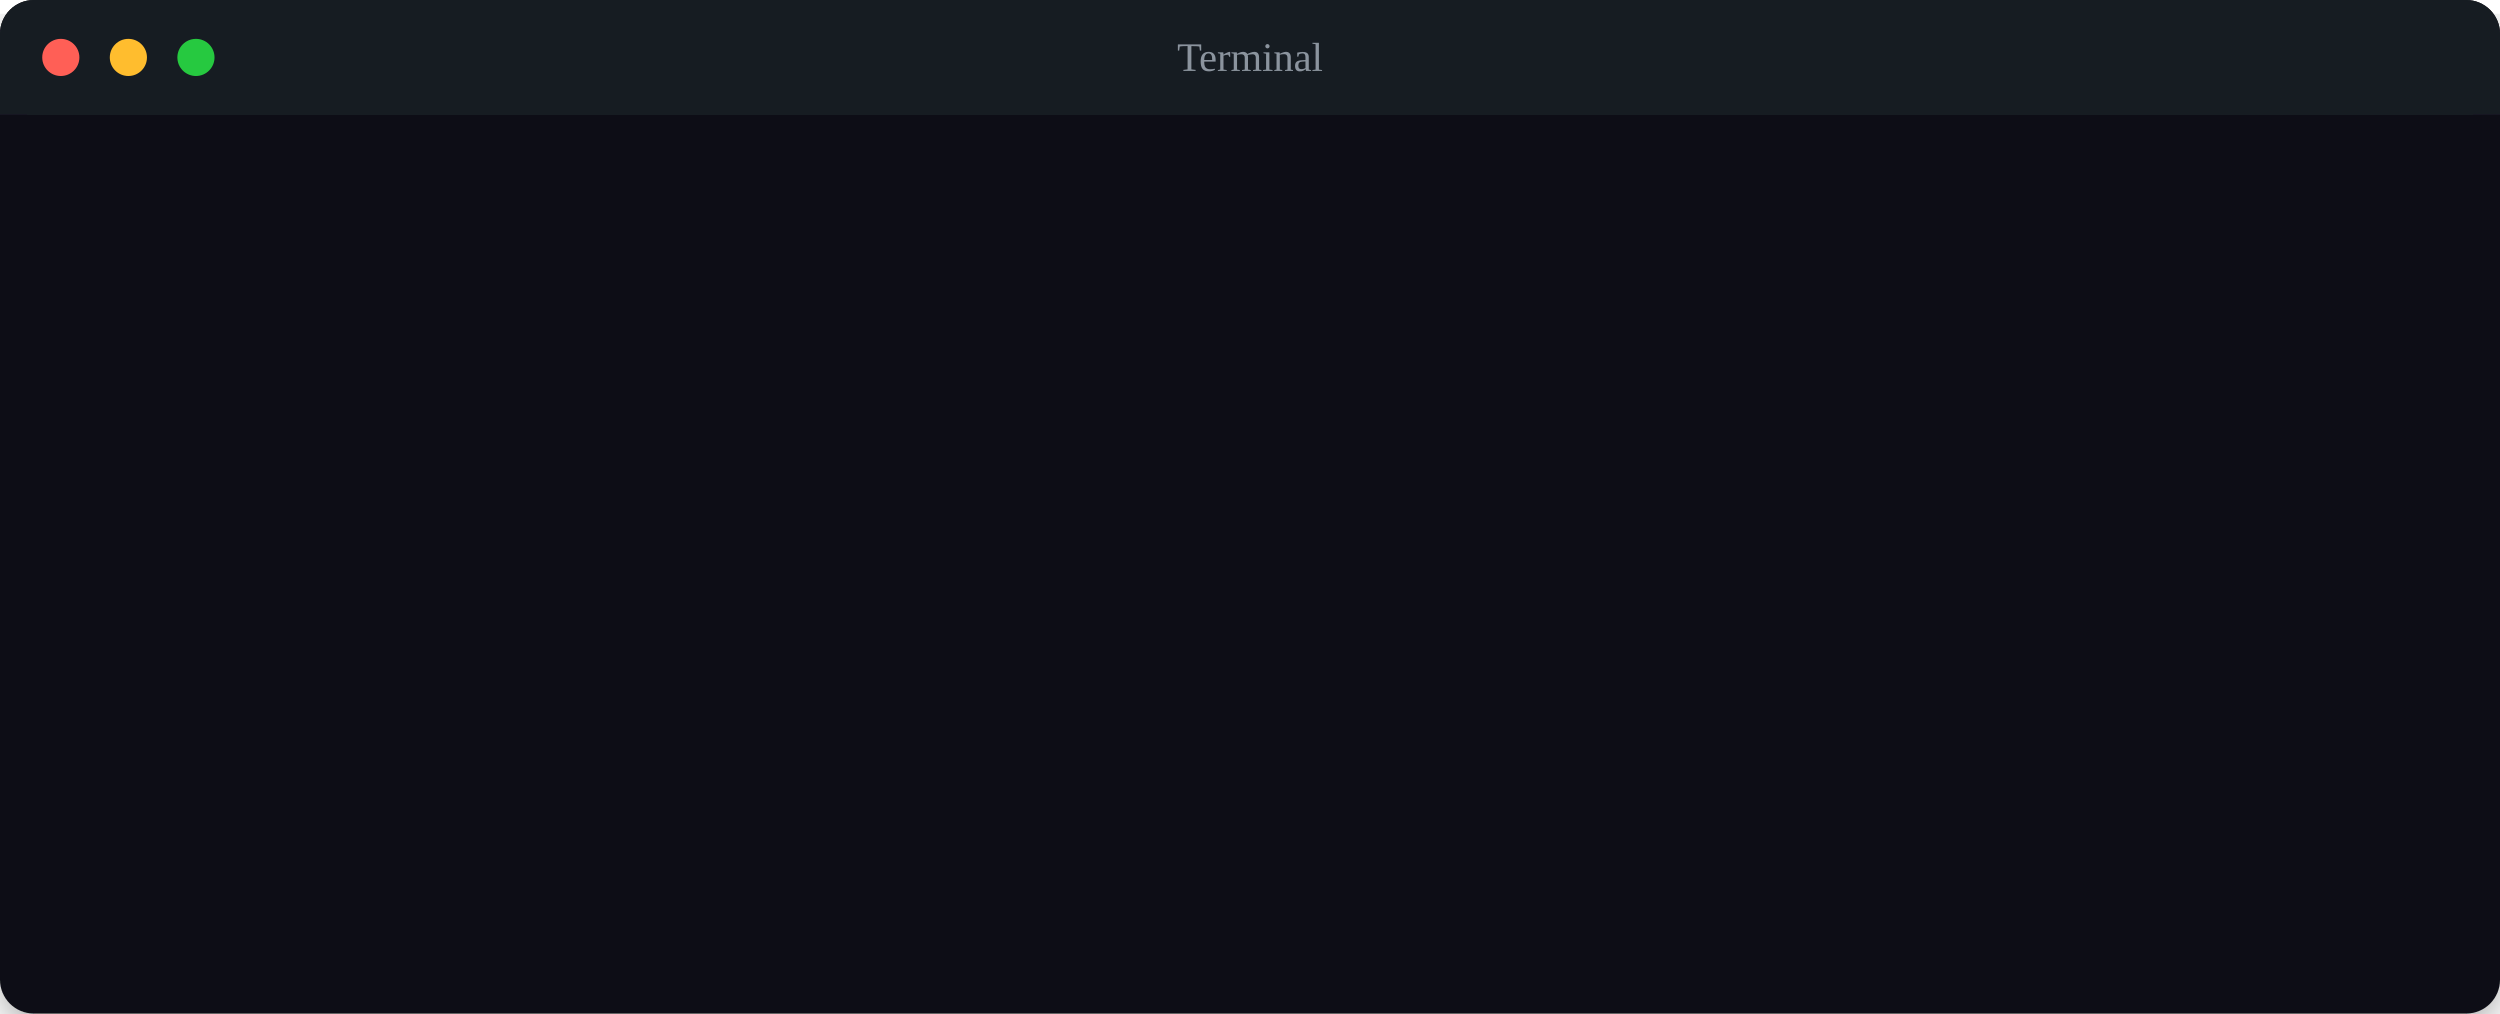
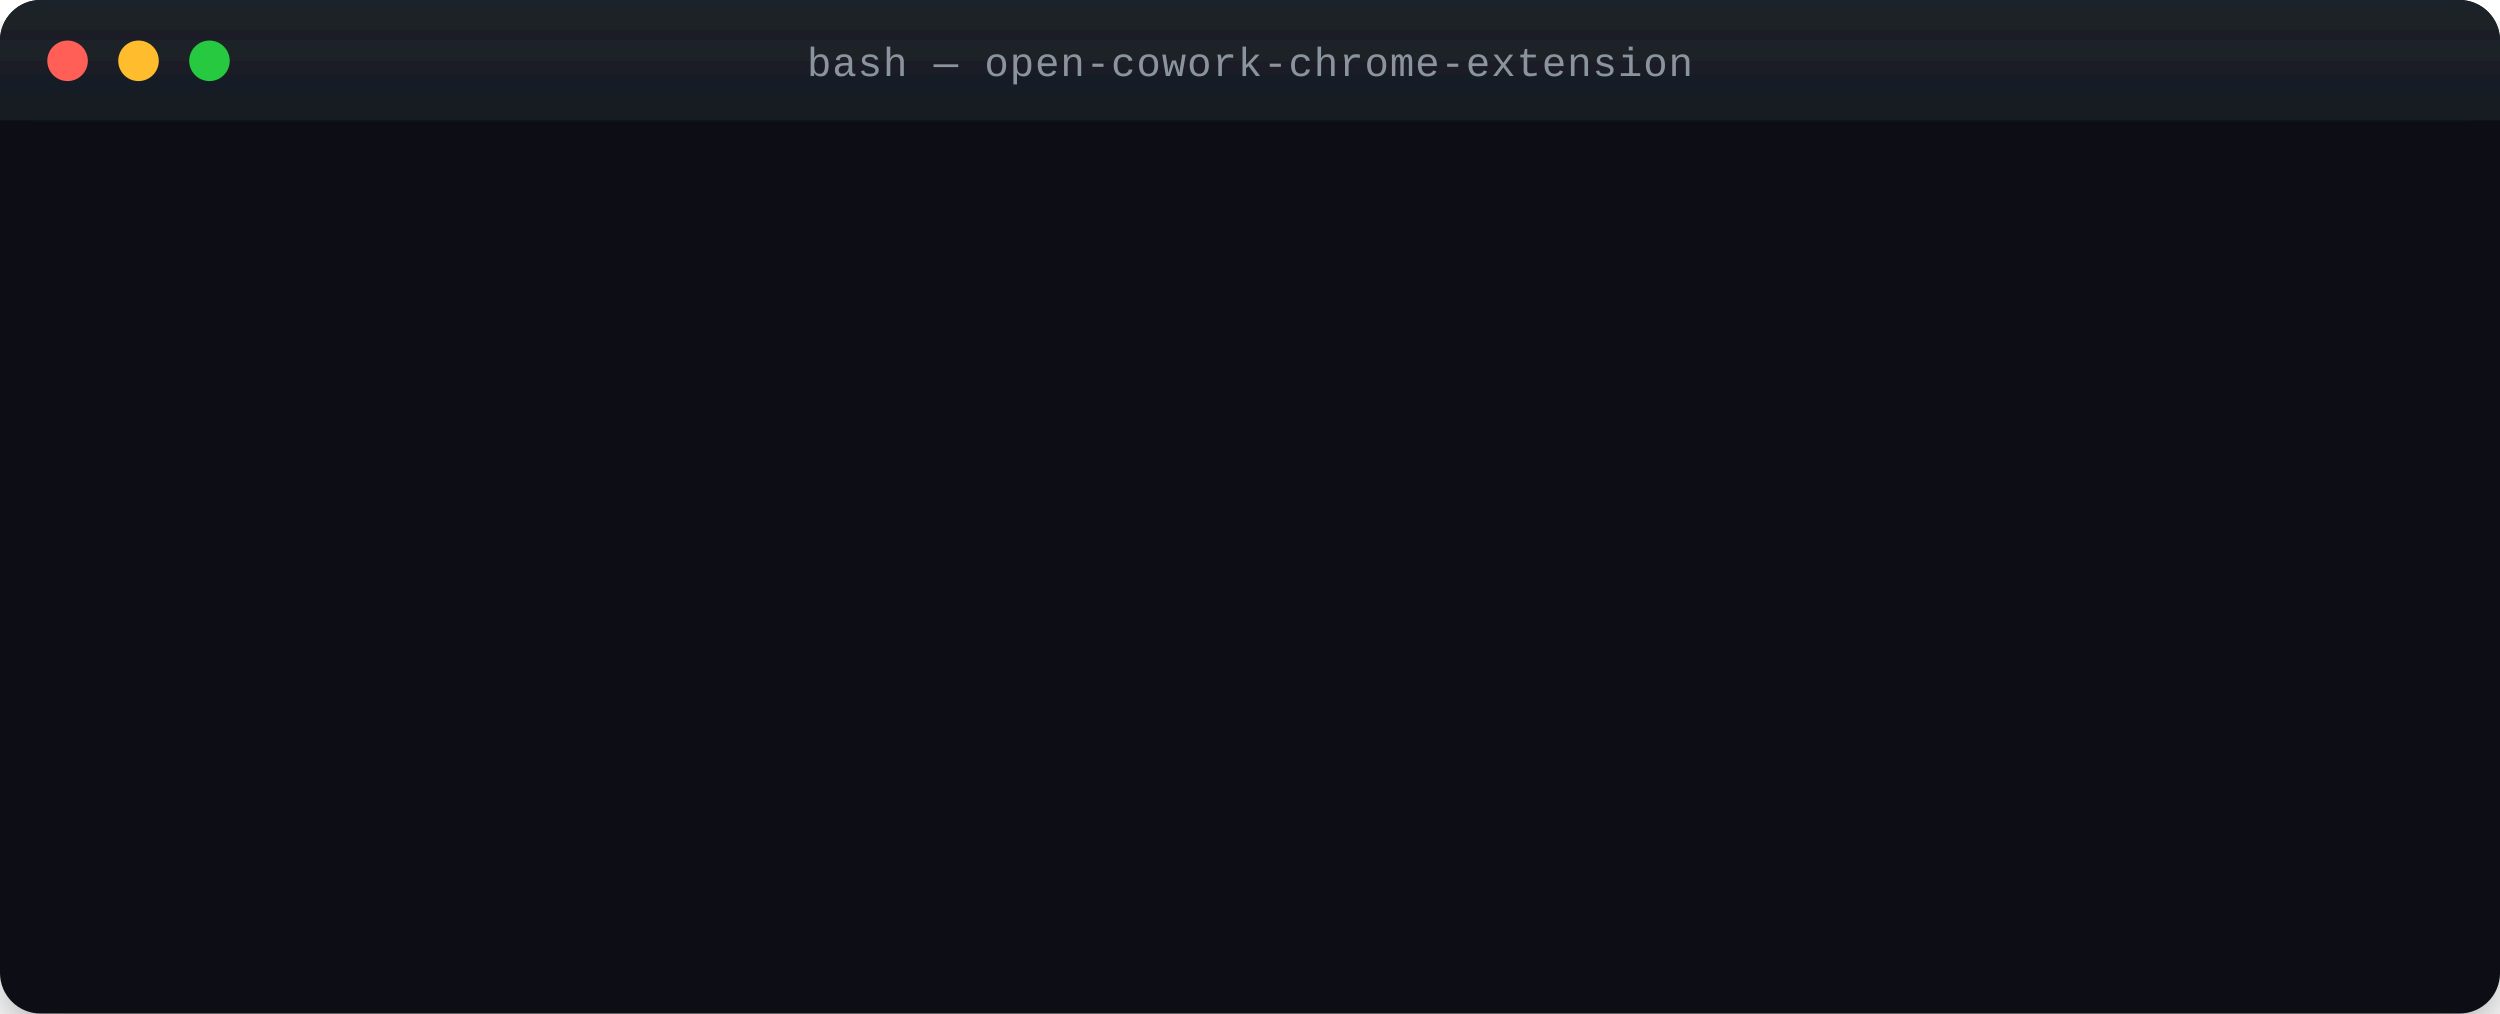
<svg xmlns="http://www.w3.org/2000/svg" viewBox="0 0 740 300" width="740" height="300">
  <defs>
-     <filter id="shadow" x="-5%" y="-5%" width="110%" height="115%">
-       <feDropShadow dx="0" dy="4" stdDeviation="8" flood-color="#000" flood-opacity="0.5" />
+     <filter id="shadow" x="-5%" y="-5%" width="110%" height="120%">
+       <feDropShadow dx="0" dy="6" stdDeviation="10" flood-color="#000" flood-opacity="0.45" />
    </filter>
+     <linearGradient id="titlebar" x1="0" y1="0" x2="0" y2="1">
+       <stop offset="0%" stop-color="#1c2129" />
+       <stop offset="100%" stop-color="#161b22" />
+     </linearGradient>
  </defs>
  <style>
-     .prompt { fill: #27c93f; font: bold 13.5px 'SF Mono', 'Menlo', 'Monaco', 'Courier New', monospace; }
-     .cmd { fill: #e6edf3; font: 13.5px 'SF Mono', 'Menlo', 'Monaco', 'Courier New', monospace; }
-     .output { fill: #7d8590; font: 13px 'SF Mono', 'Menlo', 'Monaco', 'Courier New', monospace; }
-     .success { fill: #27c93f; font: 13px 'SF Mono', 'Menlo', 'Monaco', 'Courier New', monospace; }
+     .mono { font-family: 'SF Mono', 'Menlo', 'Monaco', 'Cascadia Code', 'Courier New', monospace; }
+     .prompt { fill: #27c93f; font: 600 13.5px/1.4 'SF Mono', 'Menlo', 'Monaco', 'Courier New', monospace; }
+     .path   { fill: #58a6ff; font: 13.5px 'SF Mono', 'Menlo', 'Monaco', 'Courier New', monospace; }
+     .cmd    { fill: #e6edf3; font: 13.5px 'SF Mono', 'Menlo', 'Monaco', 'Courier New', monospace; }
+     .output { fill: #7d8590; font: 12.5px 'SF Mono', 'Menlo', 'Monaco', 'Courier New', monospace; }
+     .success{ fill: #3fb950; font: 12.5px 'SF Mono', 'Menlo', 'Monaco', 'Courier New', monospace; }
    .cursor { fill: #27c93f; }
+     .titletext { fill: #8b949e; font: 12px 'SF Mono', 'Menlo', 'Monaco', 'Courier New', monospace; letter-spacing: 0.3px; }

-     .line1, .line1-out, .line2, .line3, .line3-out, .line4, .line4-out1, .line4-out2, .line5, .line5-cursor {
-       opacity: 0;
+     g.line { opacity: 0; }
+ 
+     @keyframes appear {
+       0%   { opacity: 0; }
+       2%   { opacity: 1; }
+       95%  { opacity: 1; }
+       97%  { opacity: 0; }
+       100% { opacity: 0; }
    }

-     .line1 { animation: show 0s 0.6s forwards; }
-     .line1-out { animation: show 0s 1.4s forwards; }
-     .line2 { animation: show 0s 2.2s forwards; }
-     .line3 { animation: show 0s 3.0s forwards; }
-     .line3-out { animation: show 0s 5.0s forwards; }
-     .line4 { animation: show 0s 6.0s forwards; }
-     .line4-out1 { animation: show 0s 8.5s forwards; }
-     .line4-out2 { animation: show 0s 9.2s forwards; }
-     .line5 { animation: show 0s 10.0s forwards; }
-     .line5-cursor { animation: show 0s 10.0s forwards; }
+     .l1  { animation: appear 14s ease-out infinite; animation-delay: 0.00s; }
+     .l1o { animation: appear 14s ease-out infinite; animation-delay: 0.55s; }
+     .l2  { animation: appear 14s ease-out infinite; animation-delay: 1.35s; }
+     .l3  { animation: appear 14s ease-out infinite; animation-delay: 2.10s; }
+     .l3o { animation: appear 14s ease-out infinite; animation-delay: 3.35s; }
+     .l4  { animation: appear 14s ease-out infinite; animation-delay: 4.55s; }
+     .l4o1{ animation: appear 14s ease-out infinite; animation-delay: 6.20s; }
+     .l4o2{ animation: appear 14s ease-out infinite; animation-delay: 6.85s; }
+     .l5  { animation: appear 14s ease-out infinite; animation-delay: 7.65s; }

-     @keyframes show {
-       from { opacity: 0; }
-       to { opacity: 1; }
-     }
- 
-     .cursor-blink {
-       animation: blink 1s step-end 0.6s infinite;
-     }
+     .cursor-blink { animation: blink 1s step-end 7.65s infinite; }
    @keyframes blink {
      0%, 100% { opacity: 1; }
      50% { opacity: 0; }
    }
  </style>
  <g filter="url(#shadow)">
-     <rect width="740" height="300" rx="10" fill="#0d1117" />
-     <rect width="740" height="34" rx="10" fill="#161b22" />
-     <rect y="10" width="740" height="24" fill="#161b22" />
-     <circle cx="18" cy="17" r="5.5" fill="#ff5f56" />
-     <circle cx="38" cy="17" r="5.5" fill="#ffbd2e" />
-     <circle cx="58" cy="17" r="5.5" fill="#27c93f" />
-     <text x="370" y="21" text-anchor="middle" fill="#8b949e" font="12px 'SF Mono', 'Menlo', 'Monaco', 'Courier New', monospace">Terminal</text>
+     <rect width="740" height="300" rx="12" fill="#0d1117" />
+     <rect width="740" height="36" rx="12" fill="url(#titlebar)" />
+     <rect y="12" width="740" height="24" fill="url(#titlebar)" />
+     <rect width="740" height="1" y="35.5" fill="#000" opacity="0.25" />
+     <circle cx="20" cy="18" r="6" fill="#ff5f56" />
+     <circle cx="41" cy="18" r="6" fill="#ffbd2e" />
+     <circle cx="62" cy="18" r="6" fill="#27c93f" />
+     <text x="370" y="22.5" text-anchor="middle" class="titletext">bash — open-cowork-chrome-extension</text>
  </g>
-   <g class="line1">
-     <text x="20" y="76" class="prompt">$ </text>
-     <text x="40" y="76" class="cmd">git clone https://github.com/Gitshop77/open-cowork-chrome-extension.git</text>
-   </g>
-   <g class="line1-out">
-     <text x="20" y="96" class="output">Cloning into 'open-cowork-chrome-extension'...</text>
-     <text x="20" y="112" class="output">remote: Enumerating objects: 4217, done.</text>
-   </g>
-   <g class="line2">
-     <text x="20" y="140" class="prompt">$ </text>
-     <text x="40" y="140" class="cmd">cd open-cowork-chrome-extension</text>
-   </g>
-   <g class="line3">
-     <text x="20" y="170" class="prompt">$ </text>
-     <text x="40" y="170" class="cmd">npm install</text>
-   </g>
-   <g class="line3-out">
-     <text x="20" y="190" class="output">npm warn deprecated inflight@1.0.6: ...</text>
-     <text x="20" y="206" class="success">added 450 packages in 12s</text>
-   </g>
-   <g class="line4">
-     <text x="20" y="234" class="prompt">$ </text>
-     <text x="40" y="234" class="cmd">npm run build:all</text>
-   </g>
-   <g class="line4-out1">
-     <text x="20" y="254" class="output">Building extension with esbuild...</text>
-   </g>
-   <g class="line4-out2">
-     <text x="20" y="270" class="success">  Done in 3.2s.</text>
-   </g>
-   <g class="line5">
-     <text x="20" y="296" class="prompt">$ </text>
-   </g>
-   <g class="line5-cursor">
-     <rect x="40" y="282" width="8" height="16" rx="1" class="cursor cursor-blink" />
+   <g class="mono">
+     <g class="line l1">
+       <text x="20" y="78" class="prompt">$</text>
+       <text x="38" y="78" class="cmd">git clone https://github.com/Gitshop77/open-cowork-chrome-extension.git</text>
+     </g>
+     <g class="line l1o">
+       <text x="20" y="98" class="output">Cloning into 'open-cowork-chrome-extension'...</text>
+       <text x="20" y="114" class="output">remote: Enumerating objects: 4217, done.</text>
+     </g>
+     <g class="line l2">
+       <text x="20" y="142" class="prompt">$</text>
+       <text x="38" y="142" class="cmd">cd open-cowork-chrome-extension</text>
+     </g>
+     <g class="line l3">
+       <text x="20" y="172" class="prompt">$</text>
+       <text x="38" y="172" class="cmd">npm install</text>
+     </g>
+     <g class="line l3o">
+       <text x="20" y="192" class="output">npm warn deprecated inflight@1.0.6: this module is not supported</text>
+       <text x="20" y="208" class="success">✓ added 450 packages in 12s</text>
+     </g>
+     <g class="line l4">
+       <text x="20" y="236" class="prompt">$</text>
+       <text x="38" y="236" class="cmd">npm run build:all</text>
+     </g>
+     <g class="line l4o1">
+       <text x="20" y="256" class="output">Building extension with esbuild...</text>
+     </g>
+     <g class="line l4o2">
+       <text x="20" y="272" class="success">✓ Done in 3.2s</text>
+     </g>
+     <g class="line l5">
+       <text x="20" y="296" class="prompt">$</text>
+       <rect x="38" y="282" width="8" height="16" rx="1.5" class="cursor cursor-blink" />
+     </g>
  </g>
</svg>
